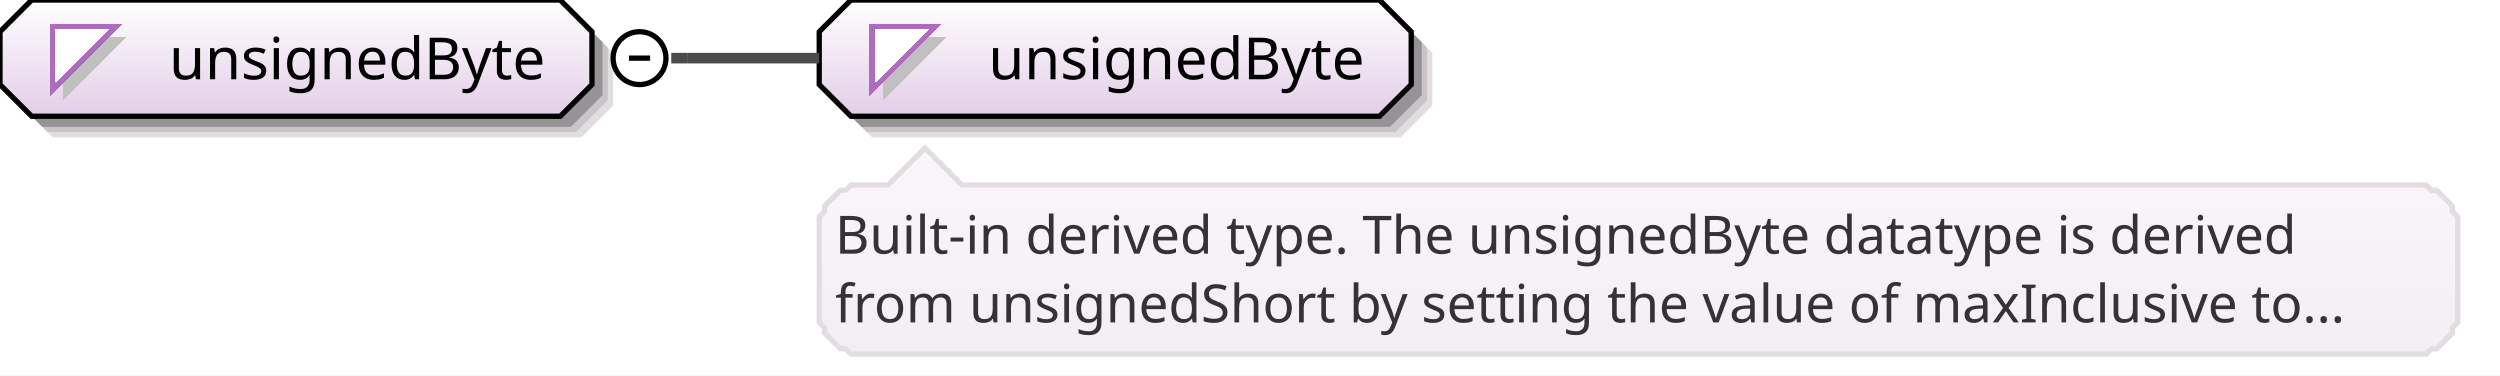
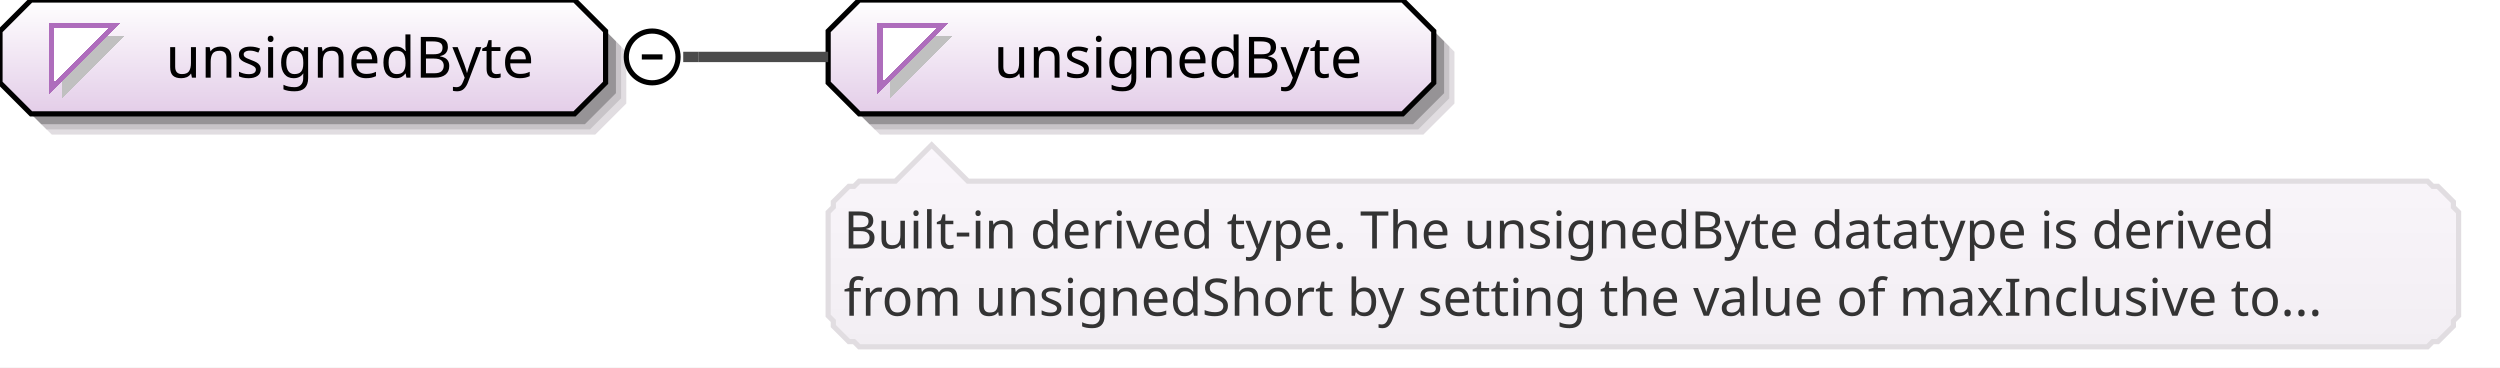
- <svg xmlns="http://www.w3.org/2000/svg" color-interpolation="auto" color-rendering="auto" fill="black" fill-opacity="1" font-family="'Dialog'" font-size="12" font-style="normal" font-weight="normal" height="71" image-rendering="auto" shape-rendering="auto" stroke="black" stroke-dasharray="none" stroke-dashoffset="0" stroke-linecap="square" stroke-linejoin="miter" stroke-miterlimit="10" stroke-opacity="1" stroke-width="1" text-rendering="auto" width="473">
+ <svg xmlns="http://www.w3.org/2000/svg" color-interpolation="auto" color-rendering="auto" fill="black" fill-opacity="1" font-family="'Dialog'" font-size="12" font-style="normal" font-weight="normal" height="71" image-rendering="auto" shape-rendering="auto" stroke="black" stroke-dasharray="none" stroke-dashoffset="0" stroke-linecap="square" stroke-linejoin="miter" stroke-miterlimit="10" stroke-opacity="1" stroke-width="1" text-rendering="auto" width="483">
  <defs id="genericDefs" />
  <g>
    <defs id="defs1">
      <linearGradient gradientUnits="userSpaceOnUse" id="linearGradient1" spreadMethod="pad" x1="0" x2="0" y1="0" y2="22">
        <stop offset="0%" stop-color="white" stop-opacity="1" />
        <stop offset="100%" stop-color="rgb(227,205,232)" stop-opacity="1" />
      </linearGradient>
-       <linearGradient gradientUnits="userSpaceOnUse" id="linearGradient2" spreadMethod="pad" x1="155" x2="155" y1="0" y2="22">
+       <linearGradient gradientUnits="userSpaceOnUse" id="linearGradient2" spreadMethod="pad" x1="160" x2="160" y1="0" y2="22">
        <stop offset="0%" stop-color="white" stop-opacity="1" />
        <stop offset="100%" stop-color="rgb(227,205,232)" stop-opacity="1" />
      </linearGradient>
-       <linearGradient gradientUnits="userSpaceOnUse" id="linearGradient3" spreadMethod="pad" x1="155" x2="155" y1="28" y2="67">
+       <linearGradient gradientUnits="userSpaceOnUse" id="linearGradient3" spreadMethod="pad" x1="160" x2="160" y1="28" y2="67">
        <stop offset="0%" stop-color="rgb(250,246,251)" stop-opacity="1" />
        <stop offset="100%" stop-color="rgb(242,238,243)" stop-opacity="1" />
      </linearGradient>
      <clipPath clipPathUnits="userSpaceOnUse" id="clipPath1">
-         <path d="M0 0 L473 0 L473 71 L0 71 L0 0 Z" />
+         <path d="M0 0 L483 0 L483 71 L0 71 L0 0 Z" />
      </clipPath>
    </defs>
-     <g fill="white" stroke="white" text-rendering="geometricPrecision">
-       <rect clip-path="url(#clipPath1)" height="71" stroke="none" width="473" x="0" y="0" />
+     <g fill="white" stroke="white">
+       <rect clip-path="url(#clipPath1)" height="71" stroke="none" width="483" x="0" y="0" />
    </g>
-     <g fill="rgb(225,221,225)" font-family="sans-serif" font-size="11" stroke="rgb(225,221,225)" text-rendering="geometricPrecision">
-       <polygon clip-path="url(#clipPath1)" points=" 4 10 4 20 10 26 110 26 116 20 116 10 110 4 10 4" stroke="none" />
-       <polygon clip-path="url(#clipPath1)" fill="rgb(200,196,200)" points=" 3 9 3 19 9 25 109 25 115 19 115 9 109 3 9 3" stroke="none" />
-       <polygon clip-path="url(#clipPath1)" fill="rgb(150,147,150)" points=" 2 8 2 18 8 24 108 24 114 18 114 8 108 2 8 2" stroke="none" />
-       <polygon clip-path="url(#clipPath1)" fill="url(#linearGradient1)" points=" 0 6 0 16 6 22 106 22 112 16 112 6 106 0 6 0" shape-rendering="crispEdges" stroke="none" />
-       <polygon clip-path="url(#clipPath1)" fill="none" points=" 0 6 0 16 6 22 106 22 112 16 112 6 106 0 6 0" stroke="black" stroke-linecap="butt" />
+     <g fill="rgb(225,221,225)" font-family="sans-serif" font-size="11" stroke="rgb(225,221,225)" text-rendering="optimizeLegibility">
+       <polygon clip-path="url(#clipPath1)" points=" 4 10 4 20 10 26 115 26 121 20 121 10 115 4 10 4" stroke="none" />
+       <polygon clip-path="url(#clipPath1)" fill="rgb(200,196,200)" points=" 3 9 3 19 9 25 114 25 120 19 120 9 114 3 9 3" stroke="none" />
+       <polygon clip-path="url(#clipPath1)" fill="rgb(150,147,150)" points=" 2 8 2 18 8 24 113 24 119 18 119 8 113 2 8 2" stroke="none" />
+     </g>
+     <g fill="url(#linearGradient1)" font-family="sans-serif" font-size="11" shape-rendering="crispEdges" stroke="url(#linearGradient1)" text-rendering="geometricPrecision">
+       <polygon clip-path="url(#clipPath1)" points=" 0 6 0 16 6 22 111 22 117 16 117 6 111 0 6 0" stroke="none" />
+     </g>
+     <g font-family="sans-serif" font-size="11" stroke-linecap="butt" text-rendering="optimizeLegibility">
+       <polygon clip-path="url(#clipPath1)" fill="none" points=" 0 6 0 16 6 22 111 22 117 16 117 6 111 0 6 0" />
    </g>
    <g fill="silver" font-family="sans-serif" font-size="11" shape-rendering="crispEdges" stroke="silver" stroke-linecap="butt" text-rendering="geometricPrecision">
      <polygon clip-path="url(#clipPath1)" points=" 12 7 24 7 12 19" stroke="none" />
      <polygon clip-path="url(#clipPath1)" fill="white" points=" 10 5 22 5 10 17" stroke="none" />
      <polygon clip-path="url(#clipPath1)" fill="none" points=" 10 5 22 5 10 17" stroke="rgb(174,109,188)" />
      <text clip-path="url(#clipPath1)" fill="black" stroke="none" x="32" xml:space="preserve" y="15">unsignedByte</text>
-       <circle clip-path="url(#clipPath1)" cx="121" cy="11" fill="none" r="5" shape-rendering="auto" stroke="black" />
-       <line clip-path="url(#clipPath1)" fill="none" shape-rendering="auto" stroke="black" x1="119" x2="123" y1="11" y2="11" />
-       <polygon clip-path="url(#clipPath1)" fill="rgb(225,221,225)" points=" 159 10 159 20 165 26 265 26 271 20 271 10 265 4 165 4" shape-rendering="auto" stroke="none" />
-       <polygon clip-path="url(#clipPath1)" fill="rgb(200,196,200)" points=" 158 9 158 19 164 25 264 25 270 19 270 9 264 3 164 3" shape-rendering="auto" stroke="none" />
-       <polygon clip-path="url(#clipPath1)" fill="rgb(150,147,150)" points=" 157 8 157 18 163 24 263 24 269 18 269 8 263 2 163 2" shape-rendering="auto" stroke="none" />
-       <polygon clip-path="url(#clipPath1)" fill="url(#linearGradient2)" points=" 155 6 155 16 161 22 261 22 267 16 267 6 261 0 161 0" stroke="none" />
-       <polygon clip-path="url(#clipPath1)" fill="none" points=" 155 6 155 16 161 22 261 22 267 16 267 6 261 0 161 0" shape-rendering="auto" stroke="black" />
-       <polygon clip-path="url(#clipPath1)" points=" 167 7 179 7 167 19" stroke="none" />
-       <polygon clip-path="url(#clipPath1)" fill="white" points=" 165 5 177 5 165 17" stroke="none" />
-       <polygon clip-path="url(#clipPath1)" fill="none" points=" 165 5 177 5 165 17" stroke="rgb(174,109,188)" />
-       <text clip-path="url(#clipPath1)" fill="black" stroke="none" x="187" xml:space="preserve" y="15">unsignedByte</text>
-       <polygon clip-path="url(#clipPath1)" fill="url(#linearGradient3)" points=" 155 41 156 40 156 39 157 38 158 37 159 36 160 36 161 35 168 35 175 28 182 35 459 35 460 36 461 36 462 37 463 38 464 39 464 40 465 41 465 61 464 62 464 63 463 64 462 65 461 66 460 66 459 67 161 67 160 66 159 66 158 65 157 64 156 63 156 62 155 61" stroke="none" />
-       <polygon clip-path="url(#clipPath1)" fill="none" points=" 155 41 156 40 156 39 157 38 158 37 159 36 160 36 161 35 168 35 175 28 182 35 459 35 460 36 461 36 462 37 463 38 464 39 464 40 465 41 465 61 464 62 464 63 463 64 462 65 461 66 460 66 459 67 161 67 160 66 159 66 158 65 157 64 156 63 156 62 155 61" shape-rendering="auto" stroke="rgb(225,221,225)" />
-       <text clip-path="url(#clipPath1)" fill="rgb(51,51,51)" font-size="10" stroke="none" x="158" xml:space="preserve" y="48">Built-in derived type. The unsignedByte datatype is derived </text>
-       <text clip-path="url(#clipPath1)" fill="rgb(51,51,51)" font-size="10" stroke="none" x="158" xml:space="preserve" y="61">from unsignedShort by setting the value of maxInclusive to...</text>
    </g>
-     <g fill="rgb(75,75,75)" font-family="sans-serif" font-size="11" stroke="rgb(75,75,75)" stroke-linecap="butt" stroke-width="2" text-rendering="geometricPrecision">
-       <line clip-path="url(#clipPath1)" fill="none" x1="127" x2="130" y1="11" y2="11" />
-       <line clip-path="url(#clipPath1)" fill="none" x1="130" x2="130" y1="11" y2="11" />
-       <line clip-path="url(#clipPath1)" fill="none" x1="130" x2="155" y1="11" y2="11" />
+     <g font-family="sans-serif" font-size="11" stroke-linecap="butt" text-rendering="optimizeLegibility">
+       <circle clip-path="url(#clipPath1)" cx="126" cy="11" fill="none" r="5" />
+       <line clip-path="url(#clipPath1)" fill="none" x1="124" x2="128" y1="11" y2="11" />
+       <polygon clip-path="url(#clipPath1)" fill="rgb(225,221,225)" points=" 164 10 164 20 170 26 275 26 281 20 281 10 275 4 170 4" stroke="none" />
+       <polygon clip-path="url(#clipPath1)" fill="rgb(200,196,200)" points=" 163 9 163 19 169 25 274 25 280 19 280 9 274 3 169 3" stroke="none" />
+       <polygon clip-path="url(#clipPath1)" fill="rgb(150,147,150)" points=" 162 8 162 18 168 24 273 24 279 18 279 8 273 2 168 2" stroke="none" />
+     </g>
+     <g fill="url(#linearGradient2)" font-family="sans-serif" font-size="11" shape-rendering="crispEdges" stroke="url(#linearGradient2)" stroke-linecap="butt" text-rendering="geometricPrecision">
+       <polygon clip-path="url(#clipPath1)" points=" 160 6 160 16 166 22 271 22 277 16 277 6 271 0 166 0" stroke="none" />
+     </g>
+     <g font-family="sans-serif" font-size="11" stroke-linecap="butt" text-rendering="optimizeLegibility">
+       <polygon clip-path="url(#clipPath1)" fill="none" points=" 160 6 160 16 166 22 271 22 277 16 277 6 271 0 166 0" />
+     </g>
+     <g fill="silver" font-family="sans-serif" font-size="11" shape-rendering="crispEdges" stroke="silver" stroke-linecap="butt" text-rendering="geometricPrecision">
+       <polygon clip-path="url(#clipPath1)" points=" 172 7 184 7 172 19" stroke="none" />
+       <polygon clip-path="url(#clipPath1)" fill="white" points=" 170 5 182 5 170 17" stroke="none" />
+       <polygon clip-path="url(#clipPath1)" fill="none" points=" 170 5 182 5 170 17" stroke="rgb(174,109,188)" />
+       <text clip-path="url(#clipPath1)" fill="black" stroke="none" x="192" xml:space="preserve" y="15">unsignedByte</text>
+       <polygon clip-path="url(#clipPath1)" fill="url(#linearGradient3)" points=" 160 41 161 40 161 39 162 38 163 37 164 36 165 36 166 35 173 35 180 28 187 35 469 35 470 36 471 36 472 37 473 38 474 39 474 40 475 41 475 61 474 62 474 63 473 64 472 65 471 66 470 66 469 67 166 67 165 66 164 66 163 65 162 64 161 63 161 62 160 61" stroke="none" />
+     </g>
+     <g fill="rgb(225,221,225)" font-family="sans-serif" font-size="11" stroke="rgb(225,221,225)" stroke-linecap="butt" text-rendering="optimizeLegibility">
+       <polygon clip-path="url(#clipPath1)" fill="none" points=" 160 41 161 40 161 39 162 38 163 37 164 36 165 36 166 35 173 35 180 28 187 35 469 35 470 36 471 36 472 37 473 38 474 39 474 40 475 41 475 61 474 62 474 63 473 64 472 65 471 66 470 66 469 67 166 67 165 66 164 66 163 65 162 64 161 63 161 62 160 61" />
+     </g>
+     <g fill="rgb(51,51,51)" font-family="sans-serif" font-size="10" shape-rendering="crispEdges" stroke="rgb(51,51,51)" stroke-linecap="butt" text-rendering="geometricPrecision">
+       <text clip-path="url(#clipPath1)" stroke="none" x="163" xml:space="preserve" y="48">Built-in derived type. The unsignedByte datatype is derived </text>
+       <text clip-path="url(#clipPath1)" stroke="none" x="163" xml:space="preserve" y="61">from unsignedShort by setting the value of maxInclusive to...</text>
+     </g>
+     <g fill="rgb(75,75,75)" font-family="sans-serif" font-size="11" stroke="rgb(75,75,75)" stroke-linecap="butt" stroke-width="2" text-rendering="optimizeLegibility">
+       <line clip-path="url(#clipPath1)" fill="none" x1="132" x2="135" y1="11" y2="11" />
+       <line clip-path="url(#clipPath1)" fill="none" x1="135" x2="135" y1="11" y2="11" />
+       <line clip-path="url(#clipPath1)" fill="none" x1="135" x2="160" y1="11" y2="11" />
    </g>
  </g>
</svg>
